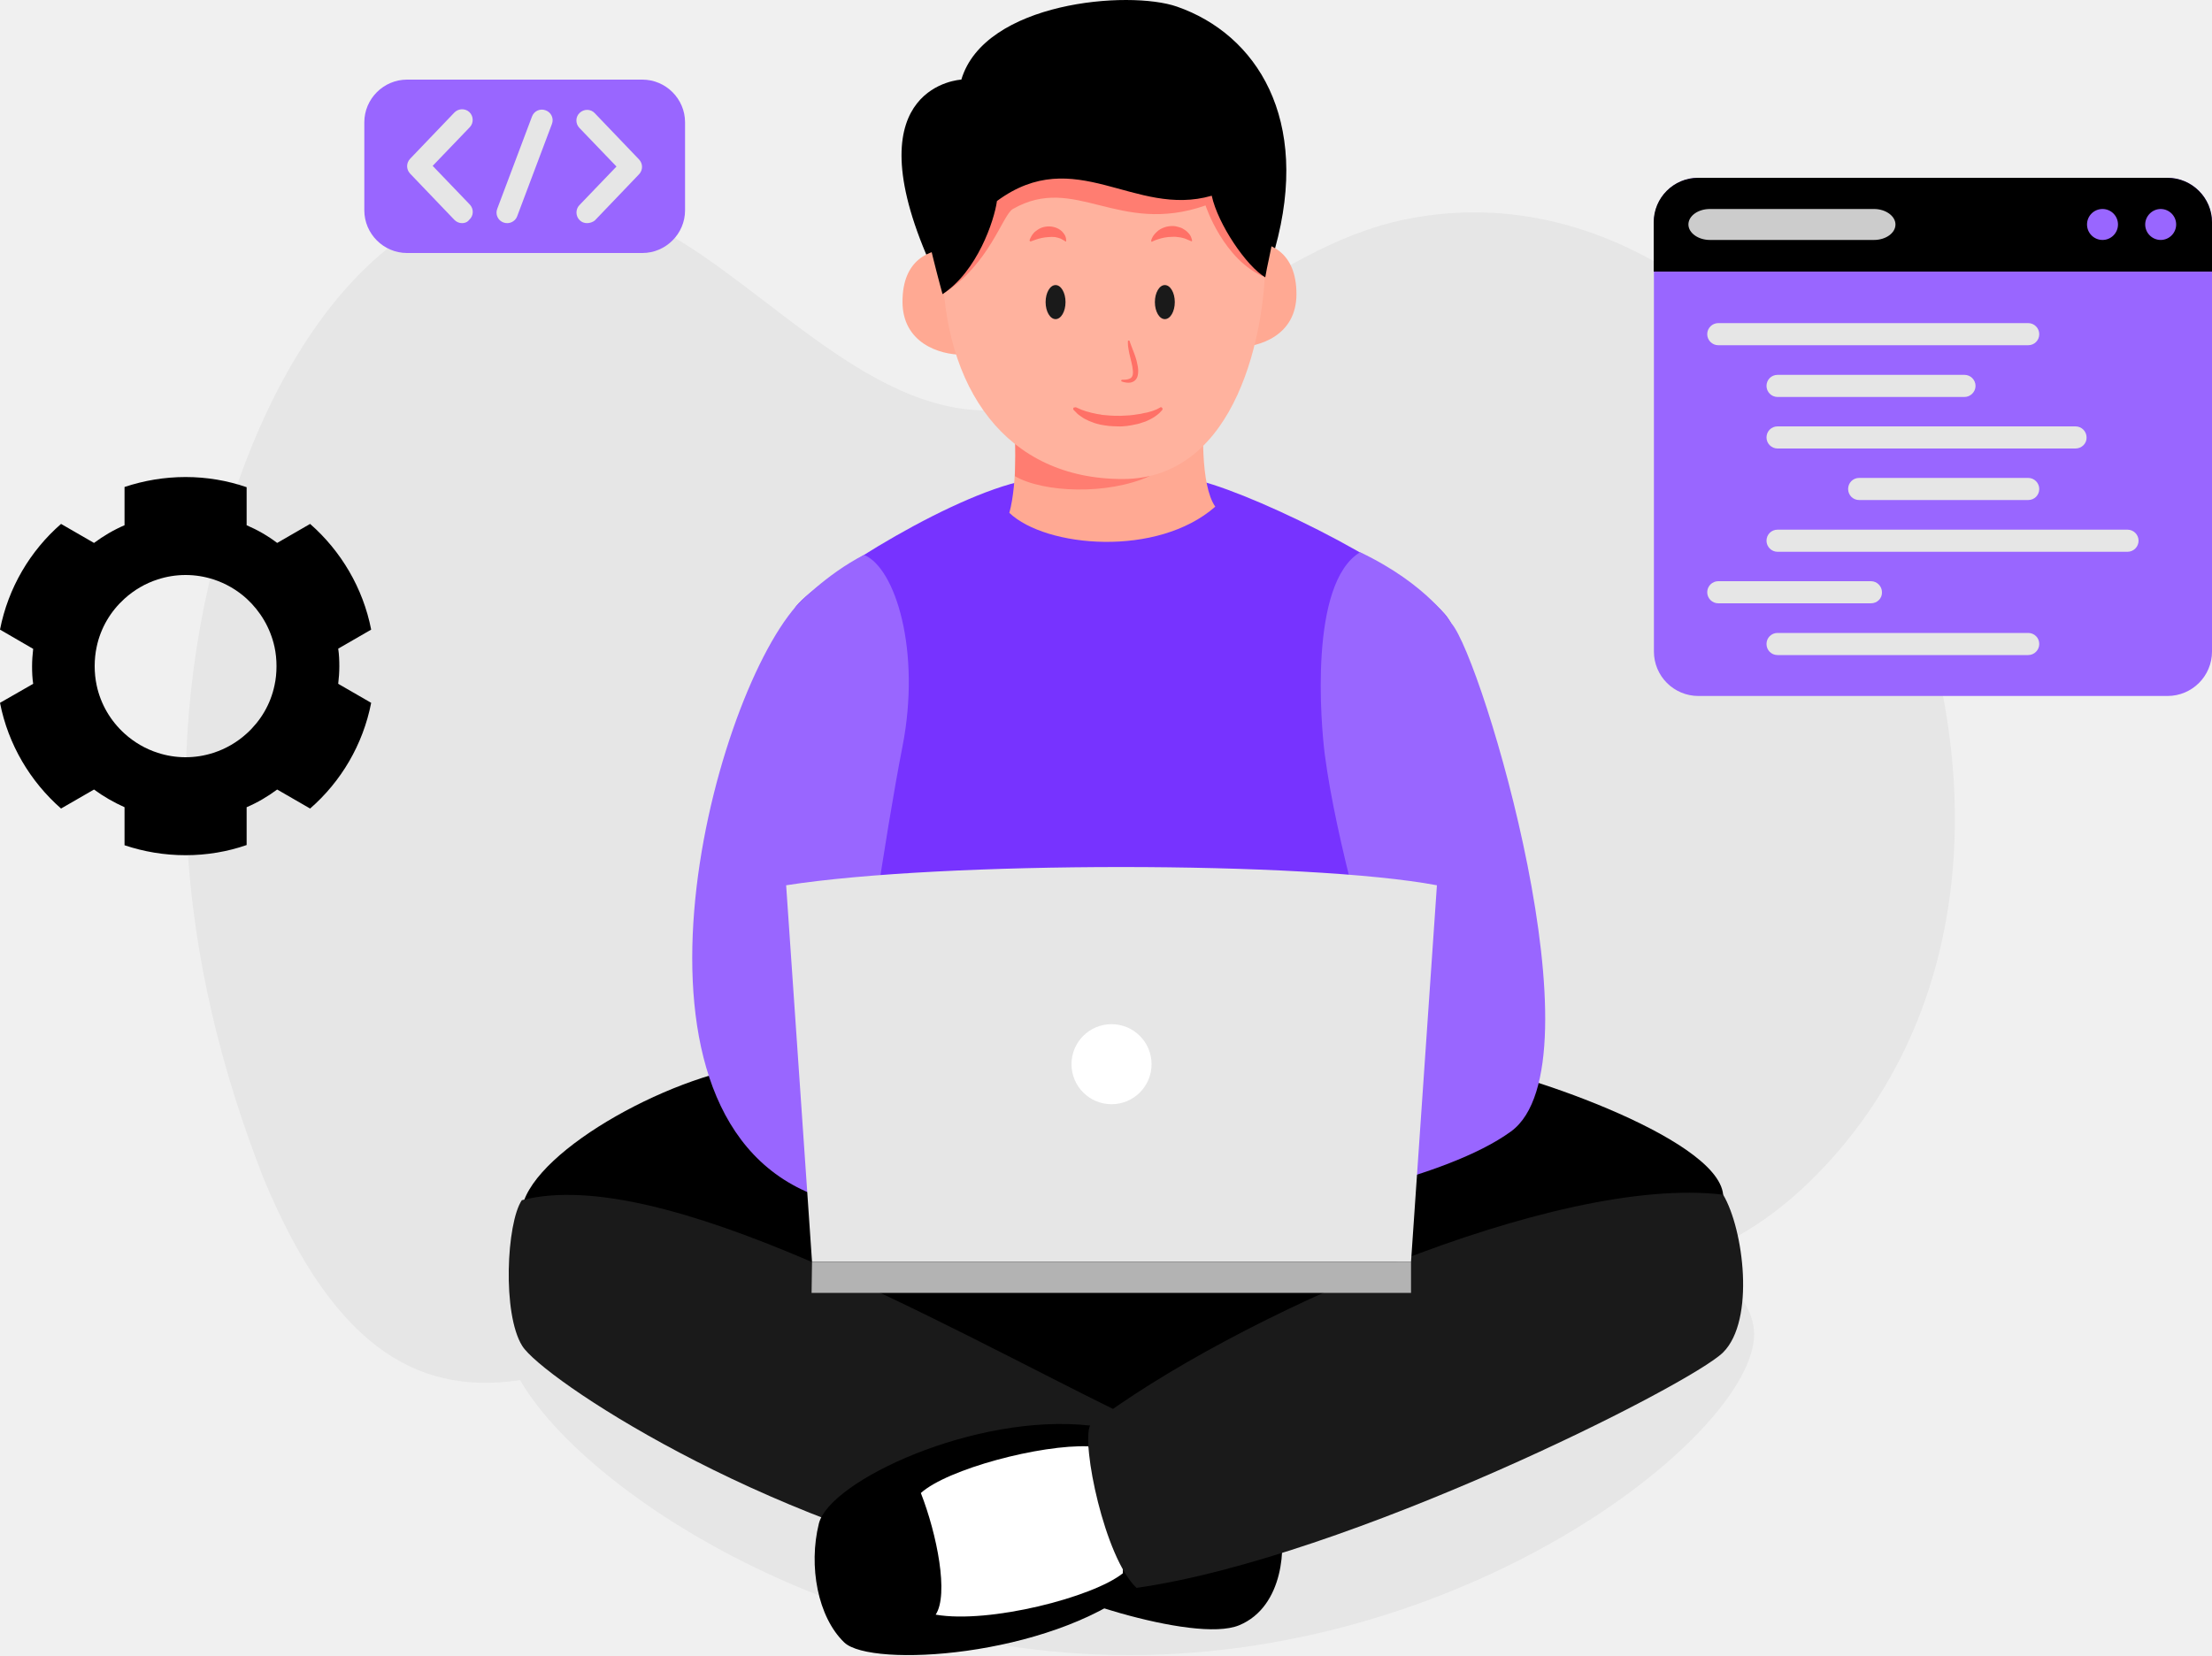
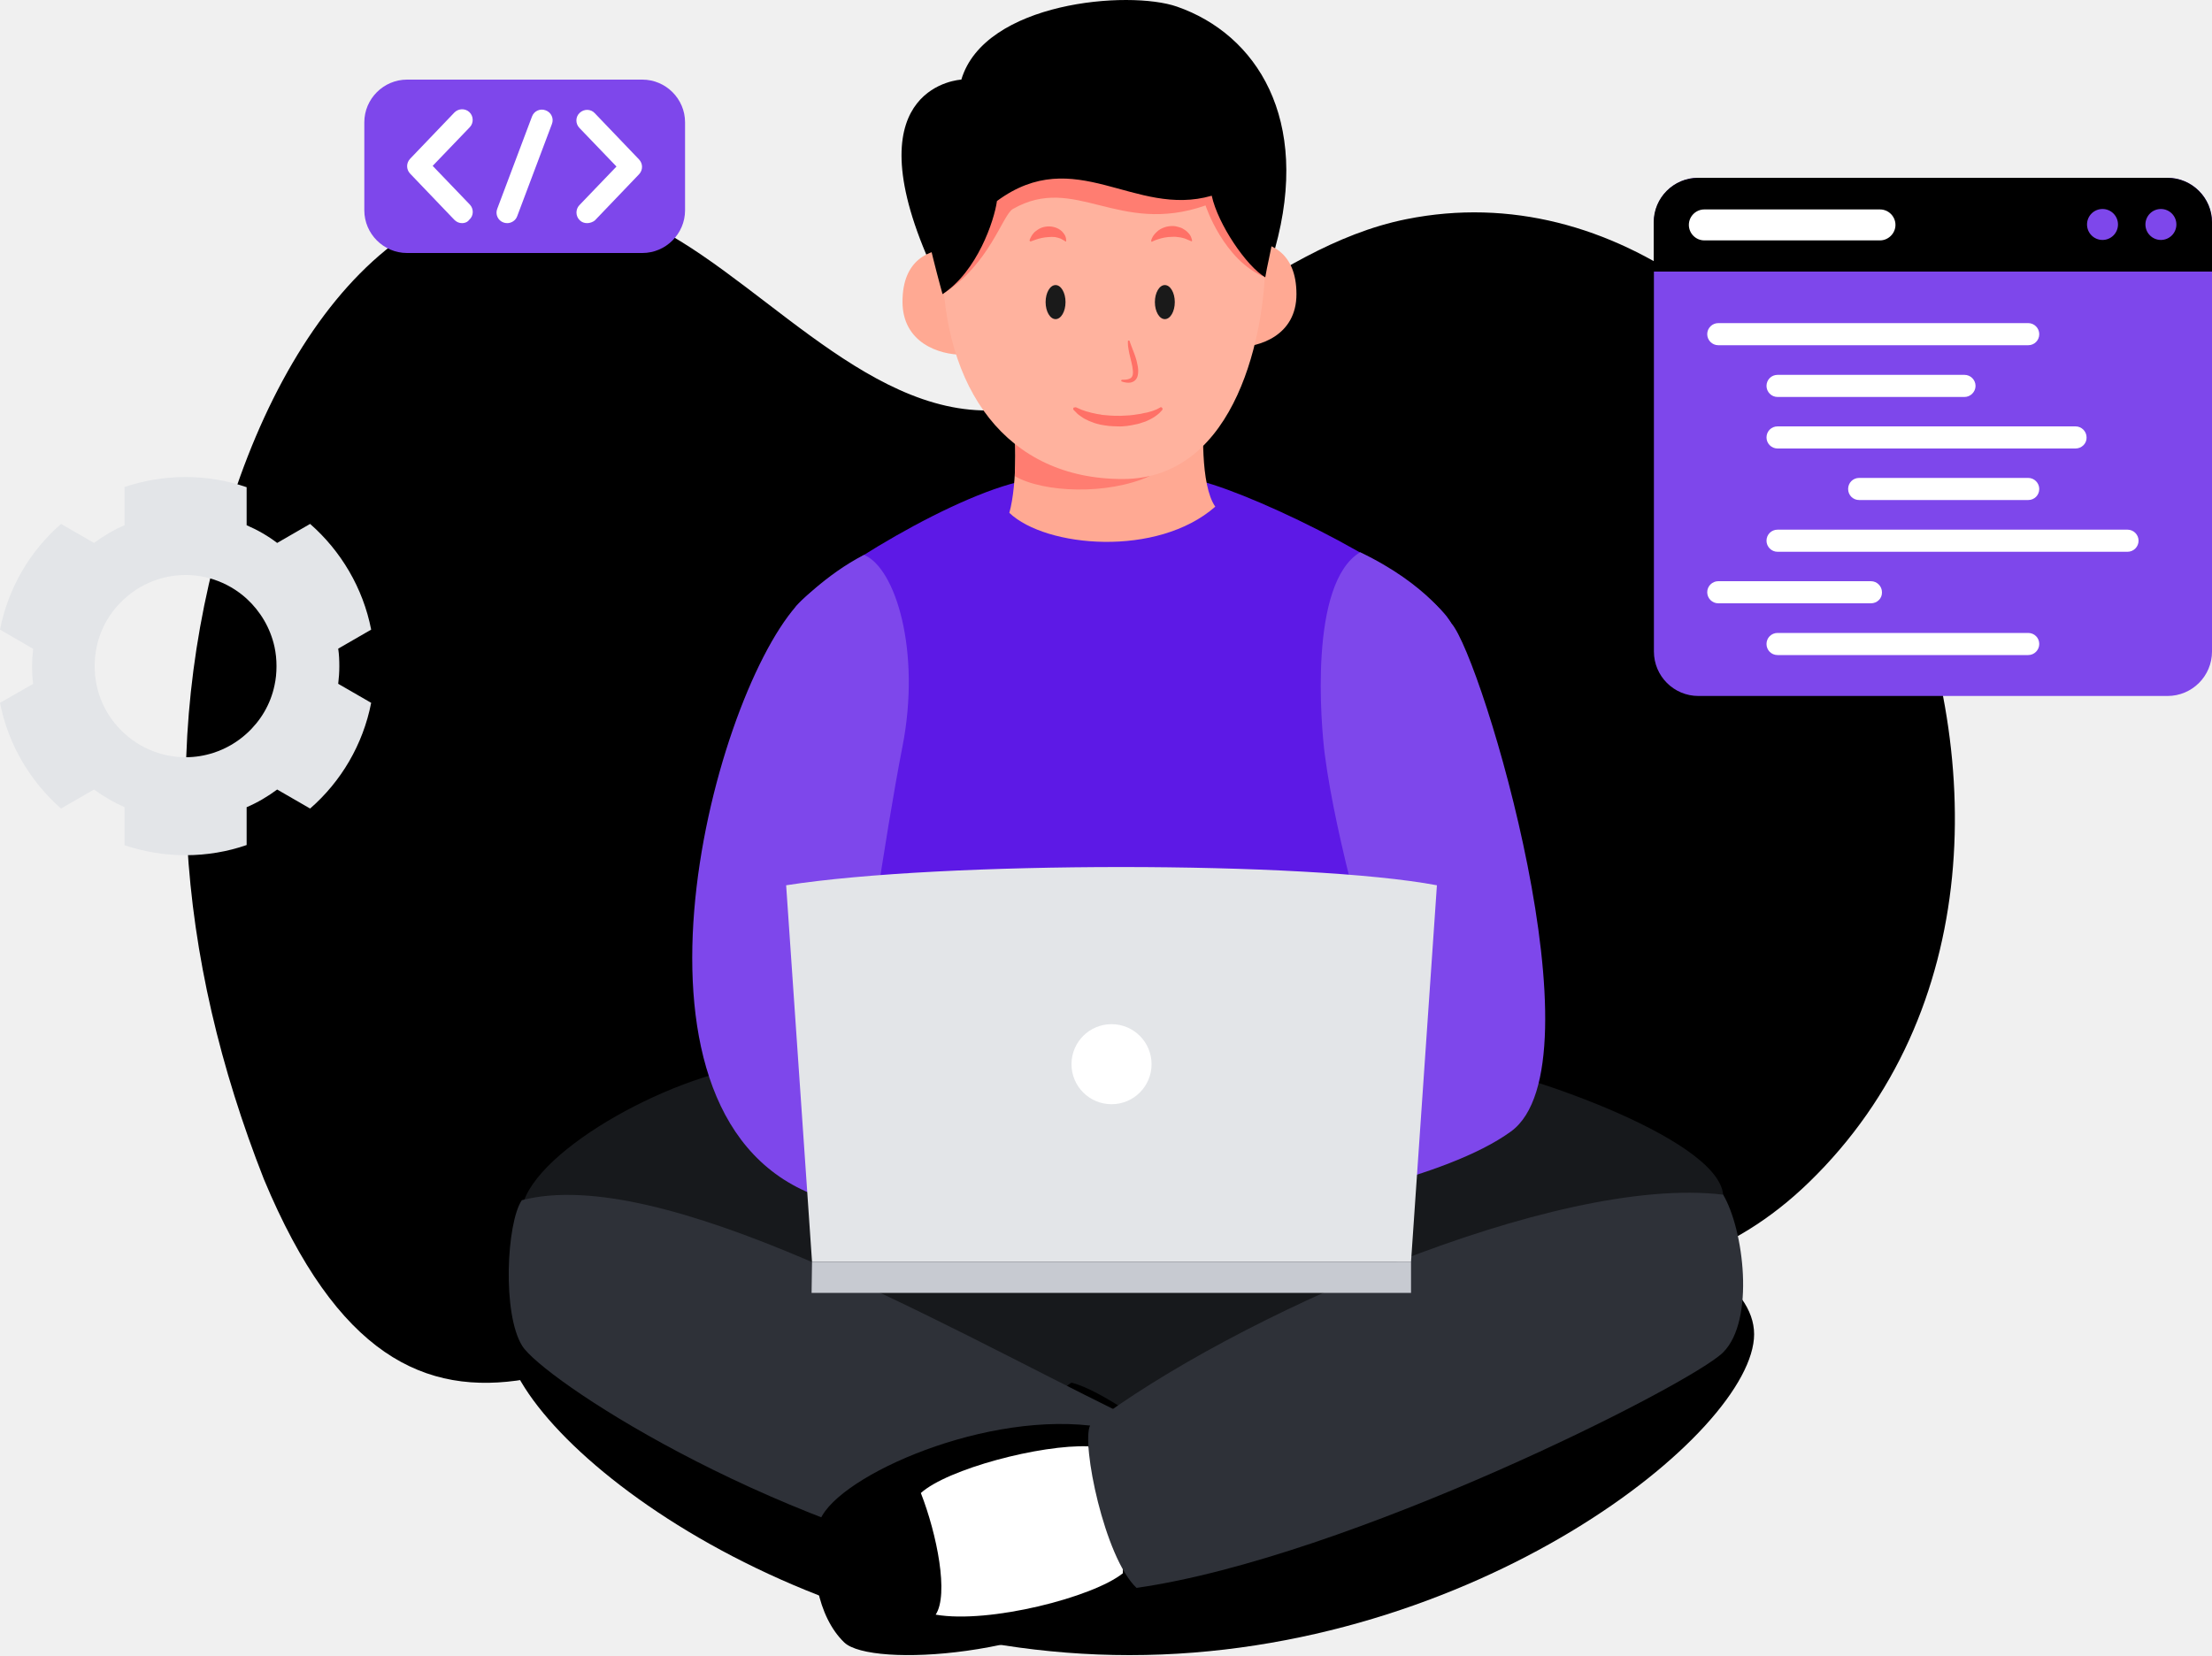
<svg xmlns="http://www.w3.org/2000/svg" version="1.1" x="0px" y="0px" viewBox="0 0 1000 748.4" style="enable-background:new 0 0 1000 748.4;" xml:space="preserve">
  <style type="text/css">
- 	.st0{fill:#E6E6E6;}
- 	.st1{fill:#9966FF;}
- 	.st2{fill:#CCCCCC;}
- 	.st3{fill:#1A1A1A;}
- 	.st4{fill:#FFFFFF;}
- 	.st5{fill:#7733FF;}
- 	.st6{fill:#B3B3B3;}
+ 	.st0{fill:#C7CAD1;}
+ 	.st1{fill:#7E47EB;}
+ 	.st2{fill:#17191C;}
+ 	.st3{fill:#FFFFFF;}
+ 	.st4{fill:#2E3138;}
+ 	.st5{fill:#5D19E6;}
+ 	.st6{fill:#E3E5E8;}
	.st7{fill:#FFA993;}
	.st8{fill:#FF7D71;}
	.st9{fill:#FFB29E;}
	.st10{fill:#FF7167;}
+ 	.st11{fill:#1A1A1A;}
</style>
  <g id="Layer_3">
</g>
  <g id="Layer_1">
</g>
  <g id="Layer_2">
    <g>
-       <path class="st0" d="M119.3,533.2c66.4,159.4,158.1,74.3,274.7,22.3c67.5-30.1,116.2-31.9,185.2-6.4    c78.5,29,168.6,53.5,238.6-14.5c157.9-153.2,6.4-473.3-182-435.5c-63.8,12.8-112.6,73.1-175,85.1    c-60.7,11.7-111.1-52.9-162.3-80.4C208,55.2,138.5,124.4,105.4,224.7C70.8,329.7,79.9,433,119.3,533.2z" />
+       <path d="M119.3,533.2c66.4,159.4,158.1,74.3,274.7,22.3c67.5-30.1,116.2-31.9,185.2-6.4c78.5,29,168.6,53.5,238.6-14.5    c157.9-153.2,6.4-473.3-182-435.5c-63.8,12.8-112.6,73.1-175,85.1c-60.7,11.7-111.1-52.9-162.3-80.4    C208,55.2,138.5,124.4,105.4,224.7C70.8,329.7,79.9,433,119.3,533.2z" />
      <g>
        <path class="st1" d="M1000,100.5v194.1c0,11.1-9,20.1-20.1,20.1H767.8c-11.1,0-20.1-9-20.1-20.1V100.5c0-11.1,9-20.1,20.1-20.1     h212.1C991,80.4,1000,89.5,1000,100.5z" />
        <path d="M1000,100.5v22.3H747.6v-22.3c0-11.1,9-20.1,20.1-20.1h212.1C991,80.4,1000,89.5,1000,100.5z" />
-         <path class="st1" d="M969.8,101.5c0,3.9,3.2,7,7,7c3.9,0,7-3.2,7-7c0-3.9-3.2-7-7-7C973,94.5,969.8,97.7,969.8,101.5z" />
+         <circle class="st1" cx="976.9" cy="101.5" r="7" />
        <circle class="st1" cx="950.5" cy="101.5" r="7" />
-         <path class="st2" d="M856.9,101.5c0,3.9-4.4,7-9.7,7h-74.2c-5.3,0-9.7-3.2-9.7-7c0-3.9,4.4-7,9.7-7h74.2     C852.5,94.5,856.9,97.7,856.9,101.5z" />
        <g>
          <g>
-             <path class="st0" d="M916.9,156.1H776.8c-2.8,0-5-2.3-5-5c0-2.8,2.3-5,5-5h140.1c2.8,0,5,2.3,5,5       C921.9,153.9,919.7,156.1,916.9,156.1z" />
+             <path class="st3" d="M916.9,156.1H776.8c-2.8,0-5-2.3-5-5c0-2.8,2.3-5,5-5h140.1c2.8,0,5,2.3,5,5       C921.9,153.9,919.7,156.1,916.9,156.1z" />
          </g>
          <g>
-             <path class="st0" d="M888.1,179.5h-84.5c-2.8,0-5-2.3-5-5c0-2.8,2.2-5,5-5h84.5c2.8,0,5,2.3,5,5       C893.1,177.2,890.8,179.5,888.1,179.5z" />
+             <path class="st3" d="M888.1,179.5h-84.5c-2.8,0-5-2.3-5-5c0-2.8,2.2-5,5-5h84.5c2.8,0,5,2.3,5,5       C893.1,177.2,890.8,179.5,888.1,179.5z" />
          </g>
          <g>
-             <path class="st0" d="M938.3,202.8H803.6c-2.8,0-5-2.3-5-5c0-2.8,2.2-5,5-5h134.7c2.8,0,5,2.3,5,5       C943.4,200.5,941.1,202.8,938.3,202.8z" />
+             <path class="st3" d="M938.3,202.8H803.6c-2.8,0-5-2.3-5-5c0-2.8,2.2-5,5-5h134.7c2.8,0,5,2.3,5,5       C943.4,200.5,941.1,202.8,938.3,202.8z" />
          </g>
          <g>
-             <path class="st0" d="M916.9,226.1h-76.4c-2.8,0-5-2.2-5-5c0-2.8,2.2-5,5-5h76.4c2.8,0,5,2.3,5,5       C921.9,223.9,919.7,226.1,916.9,226.1z" />
+             <path class="st3" d="M916.9,226.1h-76.4c-2.8,0-5-2.2-5-5c0-2.8,2.2-5,5-5h76.4c2.8,0,5,2.3,5,5       C921.9,223.9,919.7,226.1,916.9,226.1z" />
          </g>
          <g>
-             <path class="st0" d="M961.8,249.5H803.6c-2.8,0-5-2.3-5-5c0-2.8,2.2-5,5-5h158.2c2.8,0,5,2.3,5,5       C966.8,247.2,964.6,249.5,961.8,249.5z" />
+             <path class="st3" d="M961.8,249.5H803.6c-2.8,0-5-2.3-5-5c0-2.8,2.2-5,5-5h158.2c2.8,0,5,2.3,5,5       C966.8,247.2,964.6,249.5,961.8,249.5z" />
          </g>
          <g>
-             <path class="st0" d="M845.8,272.8h-69c-2.8,0-5-2.3-5-5c0-2.8,2.3-5,5-5h69c2.8,0,5,2.3,5,5       C850.9,270.6,848.6,272.8,845.8,272.8z" />
+             <path class="st3" d="M845.8,272.8h-69c-2.8,0-5-2.3-5-5c0-2.8,2.3-5,5-5h69c2.8,0,5,2.3,5,5       C850.9,270.6,848.6,272.8,845.8,272.8z" />
          </g>
          <g>
-             <path class="st0" d="M916.9,296.2H803.6c-2.8,0-5-2.2-5-5c0-2.8,2.2-5,5-5h113.3c2.8,0,5,2.2,5,5       C921.9,293.9,919.7,296.2,916.9,296.2z" />
+             <path class="st3" d="M916.9,296.2H803.6c-2.8,0-5-2.2-5-5c0-2.8,2.2-5,5-5h113.3c2.8,0,5,2.2,5,5       C921.9,293.9,919.7,296.2,916.9,296.2z" />
          </g>
        </g>
+         <path class="st3" d="M849.9,108.7h-79.4c-3.9,0-7-3.2-7-7v0c0-3.9,3.2-7,7-7h79.4c3.9,0,7,3.2,7,7v0     C856.9,105.5,853.7,108.7,849.9,108.7z" />
      </g>
-       <path d="M153.4,301.3c0-2.7-0.1-5.3-0.5-8l14.9-8.6c-3.7-18.9-13.7-35.6-27.6-47.8l-14.9,8.6c-4.2-3.2-8.9-5.9-13.8-8v-17.2    c-8.7-3-18-4.6-27.6-4.6c-9.6,0-18.9,1.6-27.6,4.5v17.3c-4.9,2.1-9.5,4.8-13.8,8l-14.9-8.6c-14,12.2-23.9,28.9-27.6,47.8l15,8.7    c-0.3,2.6-0.5,5.2-0.5,7.9c0,2.7,0.1,5.3,0.5,7.9L0,317.8c3.7,18.9,13.7,35.6,27.6,47.8l14.9-8.6c4.2,3.1,8.9,5.8,13.8,8v17.2    c8.7,2.9,17.9,4.5,27.6,4.5c9.6,0,19-1.6,27.6-4.6V365c4.9-2.1,9.5-4.8,13.8-8l14.9,8.6c14-12.2,23.9-28.9,27.6-47.8l-14.9-8.6    C153.2,306.6,153.4,304,153.4,301.3z M124.1,309.9c-1.8,8.6-6.3,16.1-12.6,21.8c-4.3,3.9-9.4,6.9-15,8.7c-4,1.3-8.2,2-12.6,2    c-4.4,0-8.6-0.7-12.6-2c-5.6-1.8-10.7-4.8-15-8.7c-6.3-5.7-10.8-13.3-12.6-21.8c-0.6-2.8-0.9-5.7-0.9-8.7c0-3,0.3-5.9,0.9-8.7    c1.8-8.6,6.3-16.1,12.6-21.8c4.3-3.9,9.4-6.9,15-8.7c4-1.3,8.2-2,12.6-2c4.4,0,8.6,0.7,12.6,2c5.6,1.8,10.7,4.8,15,8.7    c6.2,5.7,10.7,13.2,12.6,21.8c0.6,2.8,0.9,5.7,0.9,8.7C125,304.3,124.7,307.2,124.1,309.9z" />
+       <path class="st6" d="M153.4,301.3c0-2.7-0.1-5.3-0.5-8l14.9-8.6c-3.7-18.9-13.7-35.6-27.6-47.8l-14.9,8.6c-4.2-3.2-8.9-5.9-13.8-8    v-17.2c-8.7-3-18-4.6-27.6-4.6c-9.6,0-18.9,1.6-27.6,4.5v17.3c-4.9,2.1-9.5,4.8-13.8,8l-14.9-8.6c-14,12.2-23.9,28.9-27.6,47.8    l15,8.7c-0.3,2.6-0.5,5.2-0.5,7.9c0,2.7,0.1,5.3,0.5,7.9L0,317.8c3.7,18.9,13.7,35.6,27.6,47.8l14.9-8.6c4.2,3.1,8.9,5.8,13.8,8    v17.2c8.7,2.9,17.9,4.5,27.6,4.5c9.6,0,19-1.6,27.6-4.6V365c4.9-2.1,9.5-4.8,13.8-8l14.9,8.6c14-12.2,23.9-28.9,27.6-47.8    l-14.9-8.6C153.2,306.6,153.4,304,153.4,301.3z M124.1,309.9c-1.8,8.6-6.3,16.1-12.6,21.8c-4.3,3.9-9.4,6.9-15,8.7    c-4,1.3-8.2,2-12.6,2c-4.4,0-8.6-0.7-12.6-2c-5.6-1.8-10.7-4.8-15-8.7c-6.3-5.7-10.8-13.3-12.6-21.8c-0.6-2.8-0.9-5.7-0.9-8.7    c0-3,0.3-5.9,0.9-8.7c1.8-8.6,6.3-16.1,12.6-21.8c4.3-3.9,9.4-6.9,15-8.7c4-1.3,8.2-2,12.6-2c4.4,0,8.6,0.7,12.6,2    c5.6,1.8,10.7,4.8,15,8.7c6.2,5.7,10.7,13.2,12.6,21.8c0.6,2.8,0.9,5.7,0.9,8.7C125,304.3,124.7,307.2,124.1,309.9z" />
      <g>
        <path class="st1" d="M309.7,95.1c0,10.6-8.7,19.3-19.3,19.3H184c-10.6,0-19.3-8.7-19.3-19.3V55.3c0-10.6,8.7-19.3,19.3-19.3     h106.4c10.6,0,19.3,8.7,19.3,19.3V95.1z" />
      </g>
      <g>
        <g>
-           <path class="st0" d="M265.4,100.9c-1.2,0-2.4-0.4-3.3-1.3c-1.9-1.8-2-4.9-0.2-6.8l16.8-17.5l-16.8-17.5c-1.8-1.9-1.8-5,0.2-6.8      c1.9-1.8,5-1.8,6.8,0.2l20,20.9c1.8,1.9,1.8,4.8,0,6.7l-20,20.9C268,100.4,266.7,100.9,265.4,100.9z" />
+           <path class="st3" d="M265.4,100.9c-1.2,0-2.4-0.4-3.3-1.3c-1.9-1.8-2-4.9-0.2-6.8l16.8-17.5l-16.8-17.5c-1.8-1.9-1.8-5,0.2-6.8      c1.9-1.8,5-1.8,6.8,0.2l20,20.9c1.8,1.9,1.8,4.8,0,6.7l-20,20.9C268,100.4,266.7,100.9,265.4,100.9z" />
        </g>
        <g>
-           <path class="st0" d="M208.9,100.9c-1.3,0-2.5-0.5-3.5-1.5l-20-20.9c-1.8-1.9-1.8-4.8,0-6.7l20-20.9c1.8-1.9,4.9-2,6.8-0.2      c1.9,1.8,2,4.9,0.2,6.8l-16.8,17.5l16.8,17.5c1.8,1.9,1.8,5-0.2,6.8C211.3,100.5,210.1,100.9,208.9,100.9z" />
+           <path class="st3" d="M208.9,100.9c-1.3,0-2.5-0.5-3.5-1.5l-20-20.9c-1.8-1.9-1.8-4.8,0-6.7l20-20.9c1.8-1.9,4.9-2,6.8-0.2      c1.9,1.8,2,4.9,0.2,6.8l-16.8,17.5l16.8,17.5c1.8,1.9,1.8,5-0.2,6.8C211.3,100.5,210.1,100.9,208.9,100.9z" />
        </g>
        <g>
-           <path class="st0" d="M229.3,100.9c-0.6,0-1.1-0.1-1.7-0.3c-2.5-0.9-3.8-3.7-2.8-6.2l15.7-41.7c0.9-2.5,3.7-3.8,6.2-2.8      c2.5,0.9,3.8,3.7,2.8,6.2l-15.7,41.7C233.1,99.7,231.2,100.9,229.3,100.9z" />
+           <path class="st3" d="M229.3,100.9c-0.6,0-1.1-0.1-1.7-0.3c-2.5-0.9-3.8-3.7-2.8-6.2l15.7-41.7c0.9-2.5,3.7-3.8,6.2-2.8      c2.5,0.9,3.8,3.7,2.8,6.2l-15.7,41.7C233.1,99.7,231.2,100.9,229.3,100.9z" />
        </g>
      </g>
-       <path class="st0" d="M793,603.3c0,44.3-126.4,145.1-282.3,145.1c-155.9,0-282.3-100.8-282.3-145.1c0-44.3,126.4-80.3,282.3-80.3    C666.7,523,793,559,793,603.3z" />
+       <path d="M793,603.3c0,44.3-126.4,145.1-282.3,145.1c-155.9,0-282.3-100.8-282.3-145.1c0-44.3,126.4-80.3,282.3-80.3    C666.7,523,793,559,793,603.3z" />
      <g>
-         <path d="M661.7,481.2c19.4,1.4,114.8,32.4,117.3,59c2.4,26.6-200.7,143.9-289.7,142.7c-89-1.2-259.2-111.2-253.2-137.4     s70.4-61.2,110-64.3C395.7,477.4,661.7,481.2,661.7,481.2z" />
-         <path d="M484.4,625.2c13.5,3.3,37.1,21.4,45.5,26.2c8.5,4.8,45.3,27.2,48.4,36.9s2.4,38.1-18.1,46.6     c-20.6,8.5-89.5-15.1-98.5-23.6C451.3,644.2,484.4,625.2,484.4,625.2z" />
-         <path class="st3" d="M235.9,542.7c-6.9,10.3-8.9,51.4,0.2,65.9s107,79.8,220.1,102.8c-3.6-16.9,41.5-64.1,49.6-73     C423.1,597.7,299,526.3,235.9,542.7z" />
+         <path class="st2" d="M661.7,481.2c19.4,1.4,114.8,32.4,117.3,59c2.4,26.6-200.7,143.9-289.7,142.7     c-89-1.2-259.2-111.2-253.2-137.4c6-26.2,70.4-61.2,110-64.3C395.7,477.4,661.7,481.2,661.7,481.2z" />
+         <path d="M484.4,625.2c13.5,3.3,37.1,21.4,45.5,26.2c8.5,4.8,45.3,27.2,48.4,36.9c3,9.7,2.4,38.1-18.1,46.6     c-20.6,8.5-89.5-15.1-98.5-23.6C451.3,644.2,484.4,625.2,484.4,625.2z" />
+         <path class="st4" d="M235.9,542.7c-6.9,10.3-8.9,51.4,0.2,65.9s107,79.8,220.1,102.8c-3.6-16.9,41.5-64.1,49.6-73     C423.1,597.7,299,526.3,235.9,542.7z" />
        <path d="M492.8,644.6c-51.8-5.8-117.8,25-122.6,44.3c-4.8,19.3-0.5,42.3,11.5,53.8c12.1,11.5,91.7,6.7,132-24.8     C522,685.3,492.8,644.6,492.8,644.6z" />
-         <path class="st4" d="M492.1,654c-21.6-0.9-63.7,10.2-75.8,21.1c7.3,18.7,12.7,45.9,6.7,55c24.2,4.2,71.2-7.9,84.6-18.7     C508.7,693.8,492.1,654,492.1,654z" />
-         <path class="st3" d="M779,540.2c9.3,15.7,14.5,56.8,0,71.3S609.7,704.3,513.8,718c-14.5-13.7-25-65.3-21-73.4     C557.3,595.5,703.2,531,779,540.2z" />
+         <path class="st3" d="M492.1,654c-21.6-0.9-63.7,10.2-75.8,21.1c7.3,18.7,12.7,45.9,6.7,55c24.2,4.2,71.2-7.9,84.6-18.7     C508.7,693.8,492.1,654,492.1,654z" />
+         <path class="st4" d="M779,540.2c9.3,15.7,14.5,56.8,0,71.3S609.7,704.3,513.8,718c-14.5-13.7-25-65.3-21-73.4     C557.3,595.5,703.2,531,779,540.2z" />
      </g>
      <g>
-         <path class="st5" d="M653.3,417.3c2.6,32.6-13.9,36.3-25.4,44.1c-11.5,7.9-7.9,31.4-3.6,71.3c-26,20.6-166.9,51.4-244.8,9.7     c1.8-11.5,3-42.9,1.2-56.8c-1.8-13.9-8.5-21.8-32-35.7S349.8,286.7,360,274c10.3-12.7,73.8-52.6,107-57.4c0,0,50.8-3,71.3,0     c20.6,3,94.9,38.1,114.9,61.1C673.2,300.6,651.4,394.3,653.3,417.3z" />
+         <path class="st5" d="M653.3,417.3c2.6,32.6-13.9,36.3-25.4,44.1s-7.9,31.4-3.6,71.3c-26,20.6-166.9,51.4-244.8,9.7     c1.8-11.5,3-42.9,1.2-56.8s-8.5-21.8-32-35.7C325,436.1,349.8,286.7,360,274c10.3-12.7,73.8-52.6,107-57.4c0,0,50.8-3,71.3,0     c20.6,3,94.9,38.1,114.9,61.1C673.2,300.6,651.4,394.3,653.3,417.3z" />
        <path class="st1" d="M582.3,545.5c3.2-0.8,70.9-12.1,100.8-33.9c41.8-30.5-12.9-213.6-26.9-229.7c0,0-10.7-17.6-41.3-32.2     c-23.3,14-17.7,78.2-16,91.4c5.2,39.9,21.7,94.9,25.4,107.6c-8.9,9.7-51.6,29-51.6,29L582.3,545.5z" />
        <path class="st1" d="M427.5,549.5c0,0-29,1.3-56.4-8.1C272.5,507.6,320.7,318.8,360,274c0,0,13.2-14.2,30.6-23.1     c14.3,5.9,25.8,43.6,17.4,86.6c-7.9,40.3-19.2,118.5-19.2,126.6c8.9,6.4,34.7,19.3,34.7,19.3L427.5,549.5z" />
-         <path class="st0" d="M637.9,570.5H367.1l-11.7-170.2c70.2-11,235.6-11,294.2,0L637.9,570.5z" />
-         <circle class="st4" cx="502.5" cy="481.2" r="18.1" />
-         <polygon class="st6" points="637.9,570.5 637.9,584.6 366.9,584.6 367.1,570.5    " />
+         <path class="st6" d="M637.9,570.5H367.1l-11.7-170.2c70.2-11,235.6-11,294.2,0L637.9,570.5z" />
+         <circle class="st3" cx="502.5" cy="481.2" r="18.1" />
+         <polygon class="st0" points="637.9,570.5 637.9,584.6 366.9,584.6 367.1,570.5    " />
      </g>
      <g>
        <path class="st7" d="M544.6,181.5c-1,10.9-2,37.9,4.8,47.6c-26.2,23-76.6,18.5-93.1,2.8c3.6-12.9,3.6-39.5,0-48     c-3.6-8.5,42.7-14.9,42.7-14.9L544.6,181.5z" />
        <path d="M418.7,115c-32.3-76.6,15.9-79,15.9-79c10.5-35.2,75.7-40.6,97.5-33c35.9,12.5,60.6,50.7,44.3,109.4     c0,0-20.2,88-68.8,87.8C458.7,200.1,418.7,115,418.7,115z" />
        <path class="st7" d="M586.1,133c0,18.7-16.7,24-27,24c-10.4,0-7.4-16.7-7.4-27.1c0-10.5,1.4-20.8,11.8-20.8     C573.9,109,586.1,113.8,586.1,133z" />
        <path class="st7" d="M408,136.4c0,18.7,16.7,24,27,24s7.4-16.7,7.4-27.1s-1.4-20.8-11.8-20.8S408,117.3,408,136.4z" />
        <path class="st8" d="M519.7,215.3c-19,8.6-48,7.5-60.9,0c0.2-5.9,0.4-13.4,0-17.7C474.1,202.5,519.7,215.3,519.7,215.3z" />
-         <path class="st9" d="M426.1,117.9c0,58,29,98.7,81.4,98.7c52.4,0,64.5-68.5,64.5-98.7S523.3,53,497.1,53     C433.4,53,426.1,117.9,426.1,117.9z" />
+         <path class="st9" d="M426.1,117.9c0,58,29,98.7,81.4,98.7s64.5-68.5,64.5-98.7S523.3,53,497.1,53     C433.4,53,426.1,117.9,426.1,117.9z" />
        <path class="st8" d="M426.1,133c21.4-13.5,27-35.7,31.8-38.5c28.1-16.1,47.6,12.2,87.1-1.6c0,0,8.1,24.9,27,32.5     c0.9-16-19.5-43.4-31.5-54.3c-12-10.9-81.8-22.9-94.6,3.3C433,100.5,426.1,133,426.1,133z" />
-         <path d="M426.1,133c15.7-10.3,23.4-33.3,24.6-42.1c35.5-26.2,62.1,7.7,97.1-2.4c2.8,12.9,15.7,31.9,24.2,36.9     c1.6-10.1,7.1-26.9,2.7-38.2c-4.4-11.3-9.8-51.2-79.6-53.2c-69.8-2-80.3,42.7-78.7,56.4C418.1,104.2,426.1,133,426.1,133z" />
-         <ellipse class="st3" cx="526.6" cy="136.6" rx="4.5" ry="7.7" />
-         <ellipse class="st3" cx="477.2" cy="136.6" rx="4.5" ry="7.7" />
+         <path d="M426.1,133c15.7-10.3,23.4-33.3,24.6-42.1c35.5-26.2,62.1,7.7,97.1-2.4c2.8,12.9,15.7,31.9,24.2,36.9     c1.6-10.1,7.1-26.9,2.7-38.2c-4.4-11.3-9.8-51.2-79.6-53.2c-69.8-2-80.3,42.7-78.7,56.4S426.1,133,426.1,133z" />
+         <ellipse class="st11" cx="526.6" cy="136.6" rx="4.5" ry="7.7" />
+         <ellipse class="st11" cx="477.2" cy="136.6" rx="4.5" ry="7.7" />
        <path class="st10" d="M520.4,108.8c0,0,0-0.1,0.1-0.3c0.1-0.2,0.1-0.5,0.3-0.8c0.3-0.7,0.8-1.5,1.6-2.3c0.4-0.4,0.8-0.8,1.3-1.2     c0.5-0.4,1.1-0.7,1.7-1c0.6-0.3,1.3-0.5,2-0.7c0.7-0.2,1.4-0.2,2.2-0.3c0.7,0,1.5,0,2.2,0.2c0.7,0.1,1.4,0.4,2.1,0.6     c0.7,0.2,1.2,0.7,1.8,1c0.5,0.3,1,0.8,1.4,1.2c0.8,0.8,1.3,1.7,1.5,2.4c0.3,0.7,0.3,1.1,0.3,1.1l0,0.2c0,0.1-0.1,0.2-0.2,0.2     c0,0-0.1,0-0.1,0c0,0-0.3-0.1-0.7-0.3c-0.5-0.2-1.1-0.5-1.9-0.8c-0.4-0.2-0.9-0.3-1.3-0.4c-0.5-0.1-1-0.3-1.5-0.3     c-1.1-0.2-2.2-0.3-3.4-0.2c-2.3,0-4.6,0.5-6.3,1.1c-1.7,0.5-2.7,1.1-2.7,1.1c-0.1,0.1-0.2,0-0.3-0.1c0,0,0-0.1,0-0.1L520.4,108.8     z" />
        <path class="st10" d="M465.4,108.8c0,0,0.1-0.4,0.4-1.1c0.3-0.6,0.7-1.4,1.4-2.2c0.3-0.4,0.7-0.8,1.2-1.1c0.4-0.3,0.9-0.7,1.5-1     c1.1-0.6,2.3-0.9,3.6-1c1.3-0.1,2.7,0.1,4,0.6c1.3,0.5,2.4,1.3,3.1,2.2c0.4,0.4,0.6,0.9,0.9,1.3c0.2,0.4,0.3,0.9,0.4,1.2     c0.1,0.7,0.1,1.1,0.1,1.1l0,0.2c0,0.1-0.1,0.2-0.2,0.2c0,0-0.1,0-0.1,0c0,0-0.2-0.1-0.6-0.4c-0.4-0.3-1-0.5-1.6-0.9     c-0.7-0.3-1.6-0.5-2.5-0.7c-1-0.1-2-0.1-3,0c-2.1,0.1-4.1,0.6-5.6,1.1c-1.5,0.5-2.5,0.9-2.5,0.9c-0.1,0-0.2,0-0.2-0.1     c0,0,0-0.1,0-0.1L465.4,108.8z" />
        <path class="st10" d="M510.7,154.3c0,0,0.1,0.3,0.3,0.9c0.2,0.6,0.5,1.4,0.9,2.4c0.8,2,1.9,4.7,2.4,7.7c0.3,1.5,0.4,3.1,0,4.7     c-0.2,0.8-0.7,1.6-1.3,2.1c-0.6,0.5-1.4,0.8-2,0.9c-1.3,0.2-2.2-0.1-2.9-0.2c-0.6-0.2-1-0.3-1-0.3c-0.2-0.1-0.3-0.3-0.2-0.5     c0.1-0.2,0.2-0.2,0.3-0.3l0,0c0,0,0.4,0,1,0c0.6,0,1.5-0.1,2.3-0.4c0.9-0.3,1.4-0.9,1.6-1.9c0.2-1,0-2.4-0.2-3.7     c-0.5-2.7-1.4-5.5-1.7-7.7c-0.2-1.1-0.3-2-0.3-2.7c0-0.7,0-1,0-1l0,0c0-0.2,0.2-0.4,0.4-0.3C510.6,154,510.7,154.1,510.7,154.3z" />
        <path class="st10" d="M486.5,184.2c0,0,0.6,0.3,1.6,0.7c0.5,0.3,1.2,0.5,1.8,0.7c0.7,0.3,1.4,0.5,2.3,0.7     c0.9,0.3,1.8,0.5,2.9,0.7c1,0.3,2.1,0.3,3.2,0.6c1.1,0.1,2.3,0.2,3.5,0.3c1.2,0.1,2.4,0.1,3.6,0.1c1.2,0.1,2.4-0.1,3.6-0.1     c1.2-0.1,2.4-0.1,3.5-0.3c1.1-0.2,2.2-0.3,3.3-0.5c1-0.2,2-0.5,2.9-0.6c0.9-0.3,1.7-0.5,2.4-0.7c0.7-0.3,1.3-0.5,1.8-0.7     c0.9-0.5,1.5-0.8,1.5-0.8l0.1-0.1c0.4-0.2,0.8,0,1,0.4c0.1,0.3,0.1,0.6-0.1,0.8c0,0-0.4,0.5-1.3,1.4c-0.9,0.8-2.3,1.9-4.1,2.8     c-0.9,0.4-1.9,1-3.1,1.3c-1.1,0.4-2.3,0.8-3.5,1c-1.2,0.3-2.6,0.5-3.9,0.7c-1.3,0.1-2.7,0.3-4.1,0.2c-1.4,0-2.7-0.1-4.1-0.2     c-1.3-0.1-2.6-0.4-3.9-0.6c-1.2-0.3-2.5-0.6-3.6-1.1c-0.6-0.2-1.1-0.4-1.6-0.6c-0.5-0.3-1-0.5-1.4-0.7c-0.9-0.4-1.7-1-2.4-1.5     c-0.7-0.5-1.3-0.9-1.7-1.4c-0.8-0.8-1.3-1.3-1.3-1.3c-0.3-0.3-0.3-0.8,0-1.1C485.9,184.2,486.3,184.1,486.5,184.2z" />
      </g>
    </g>
  </g>
</svg>
